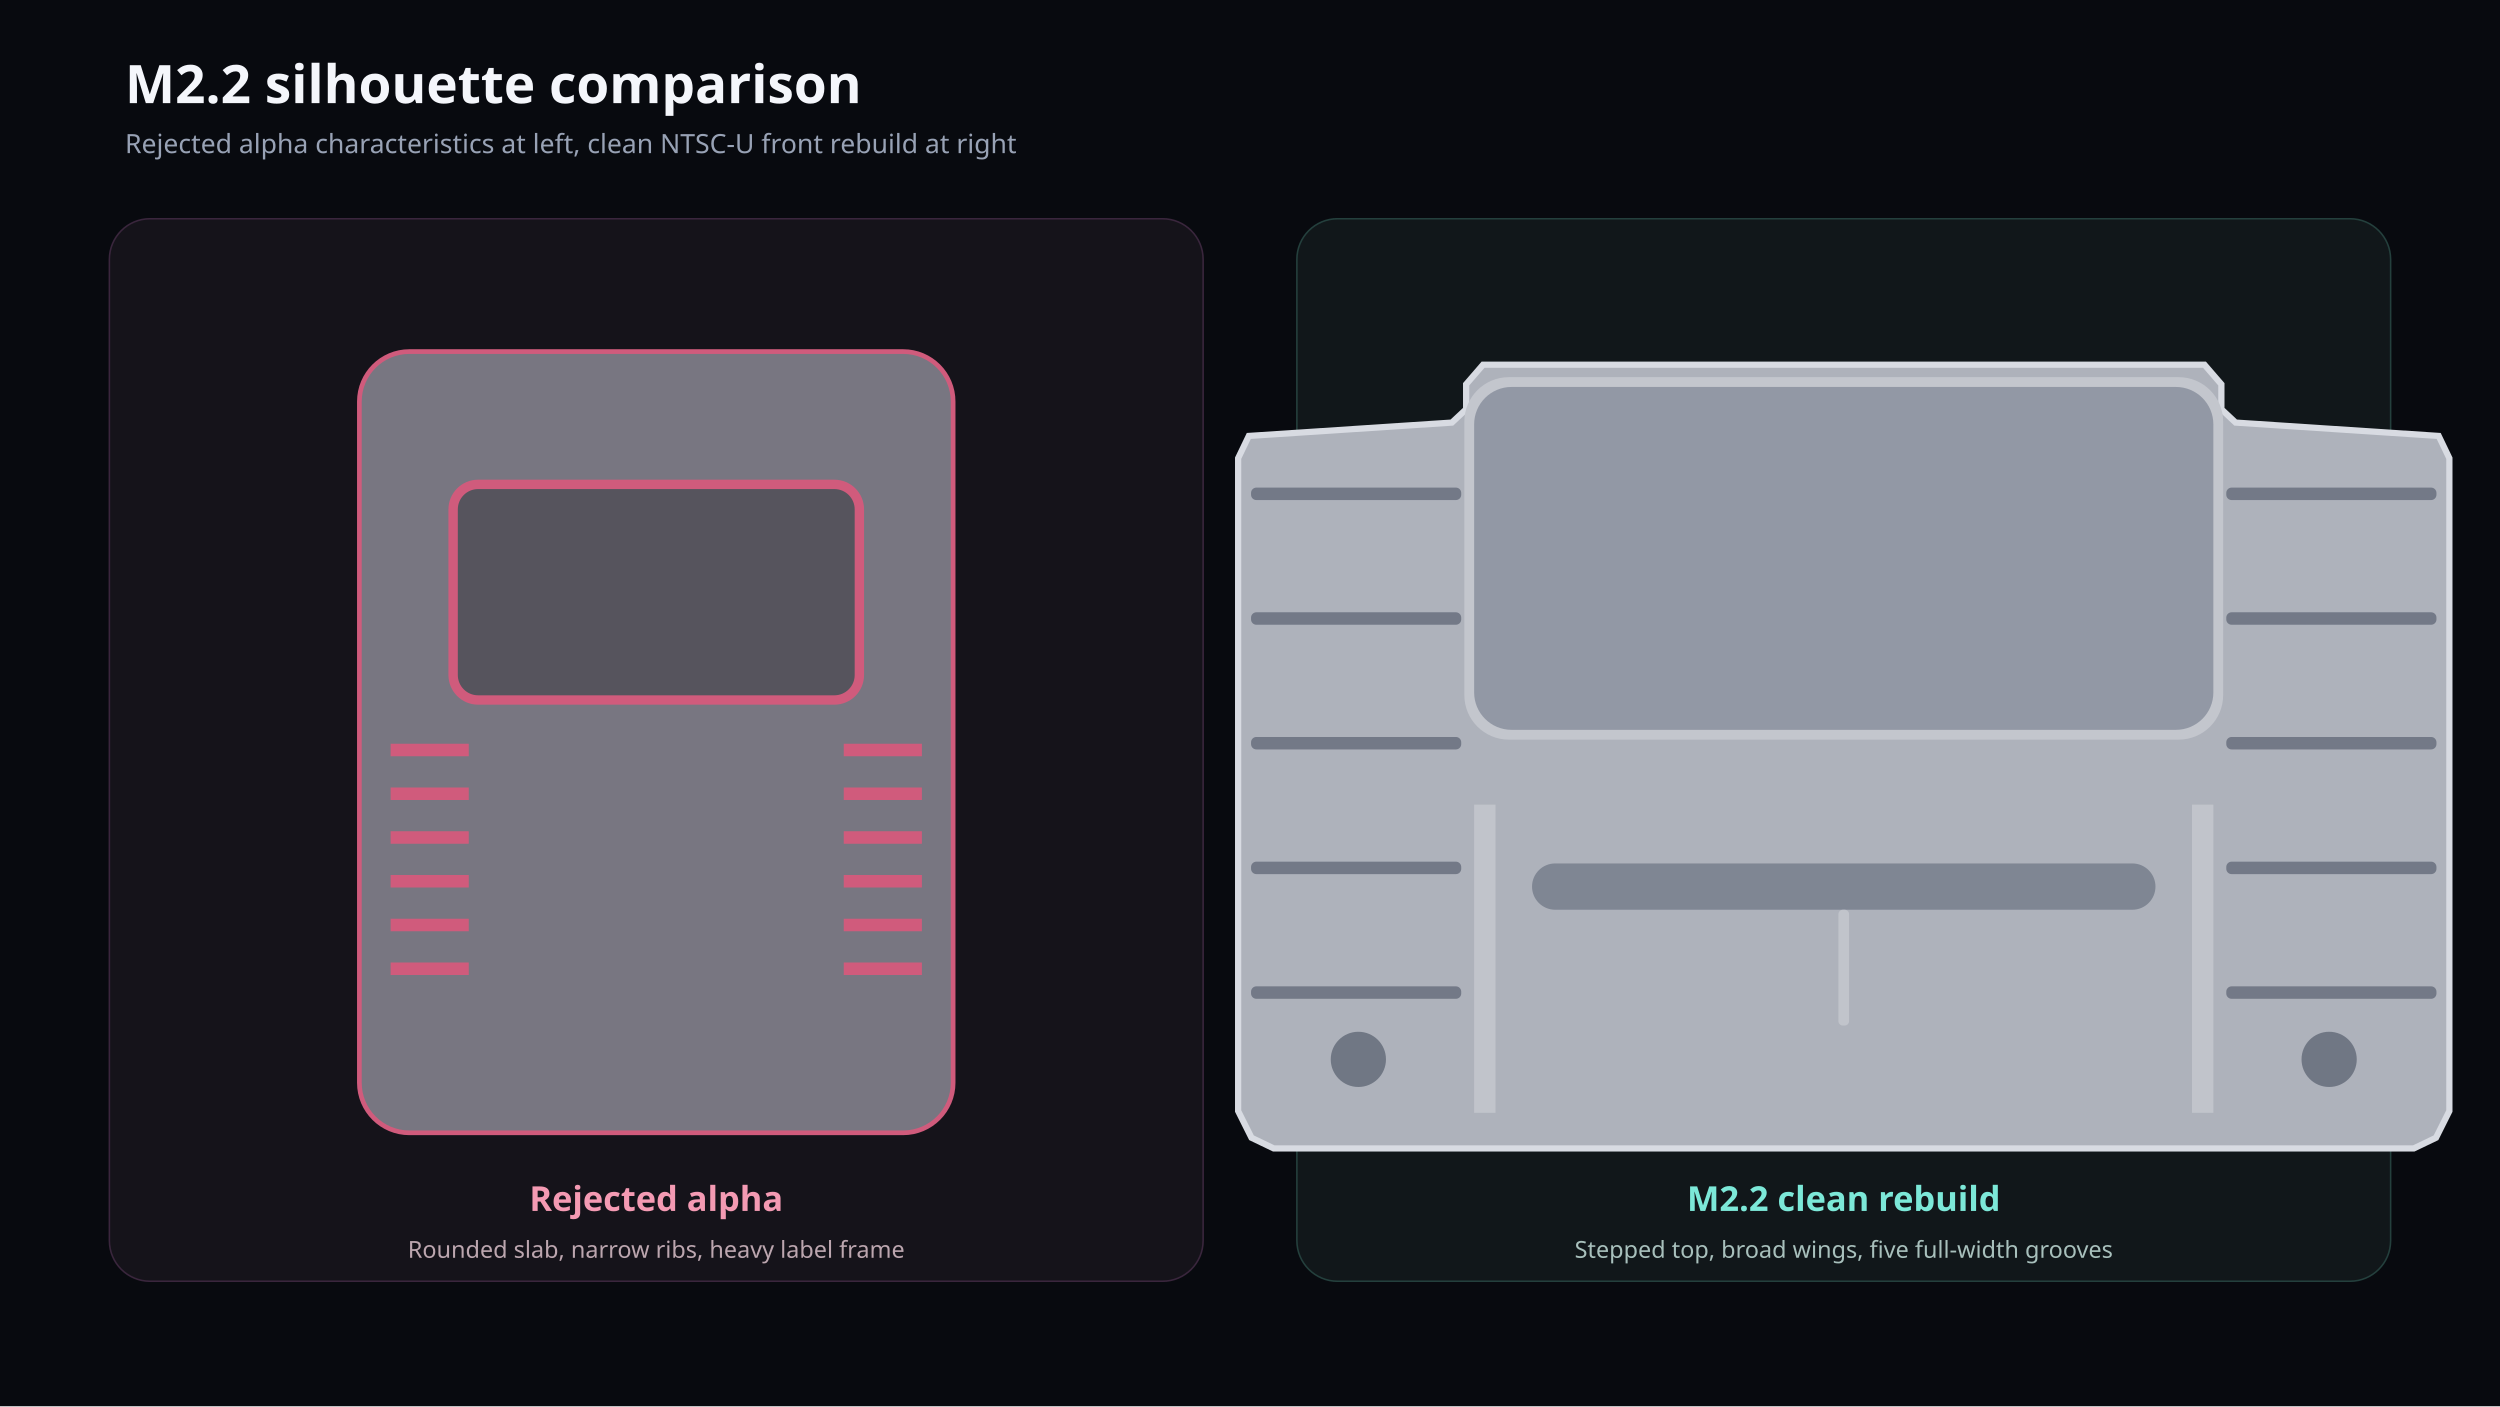
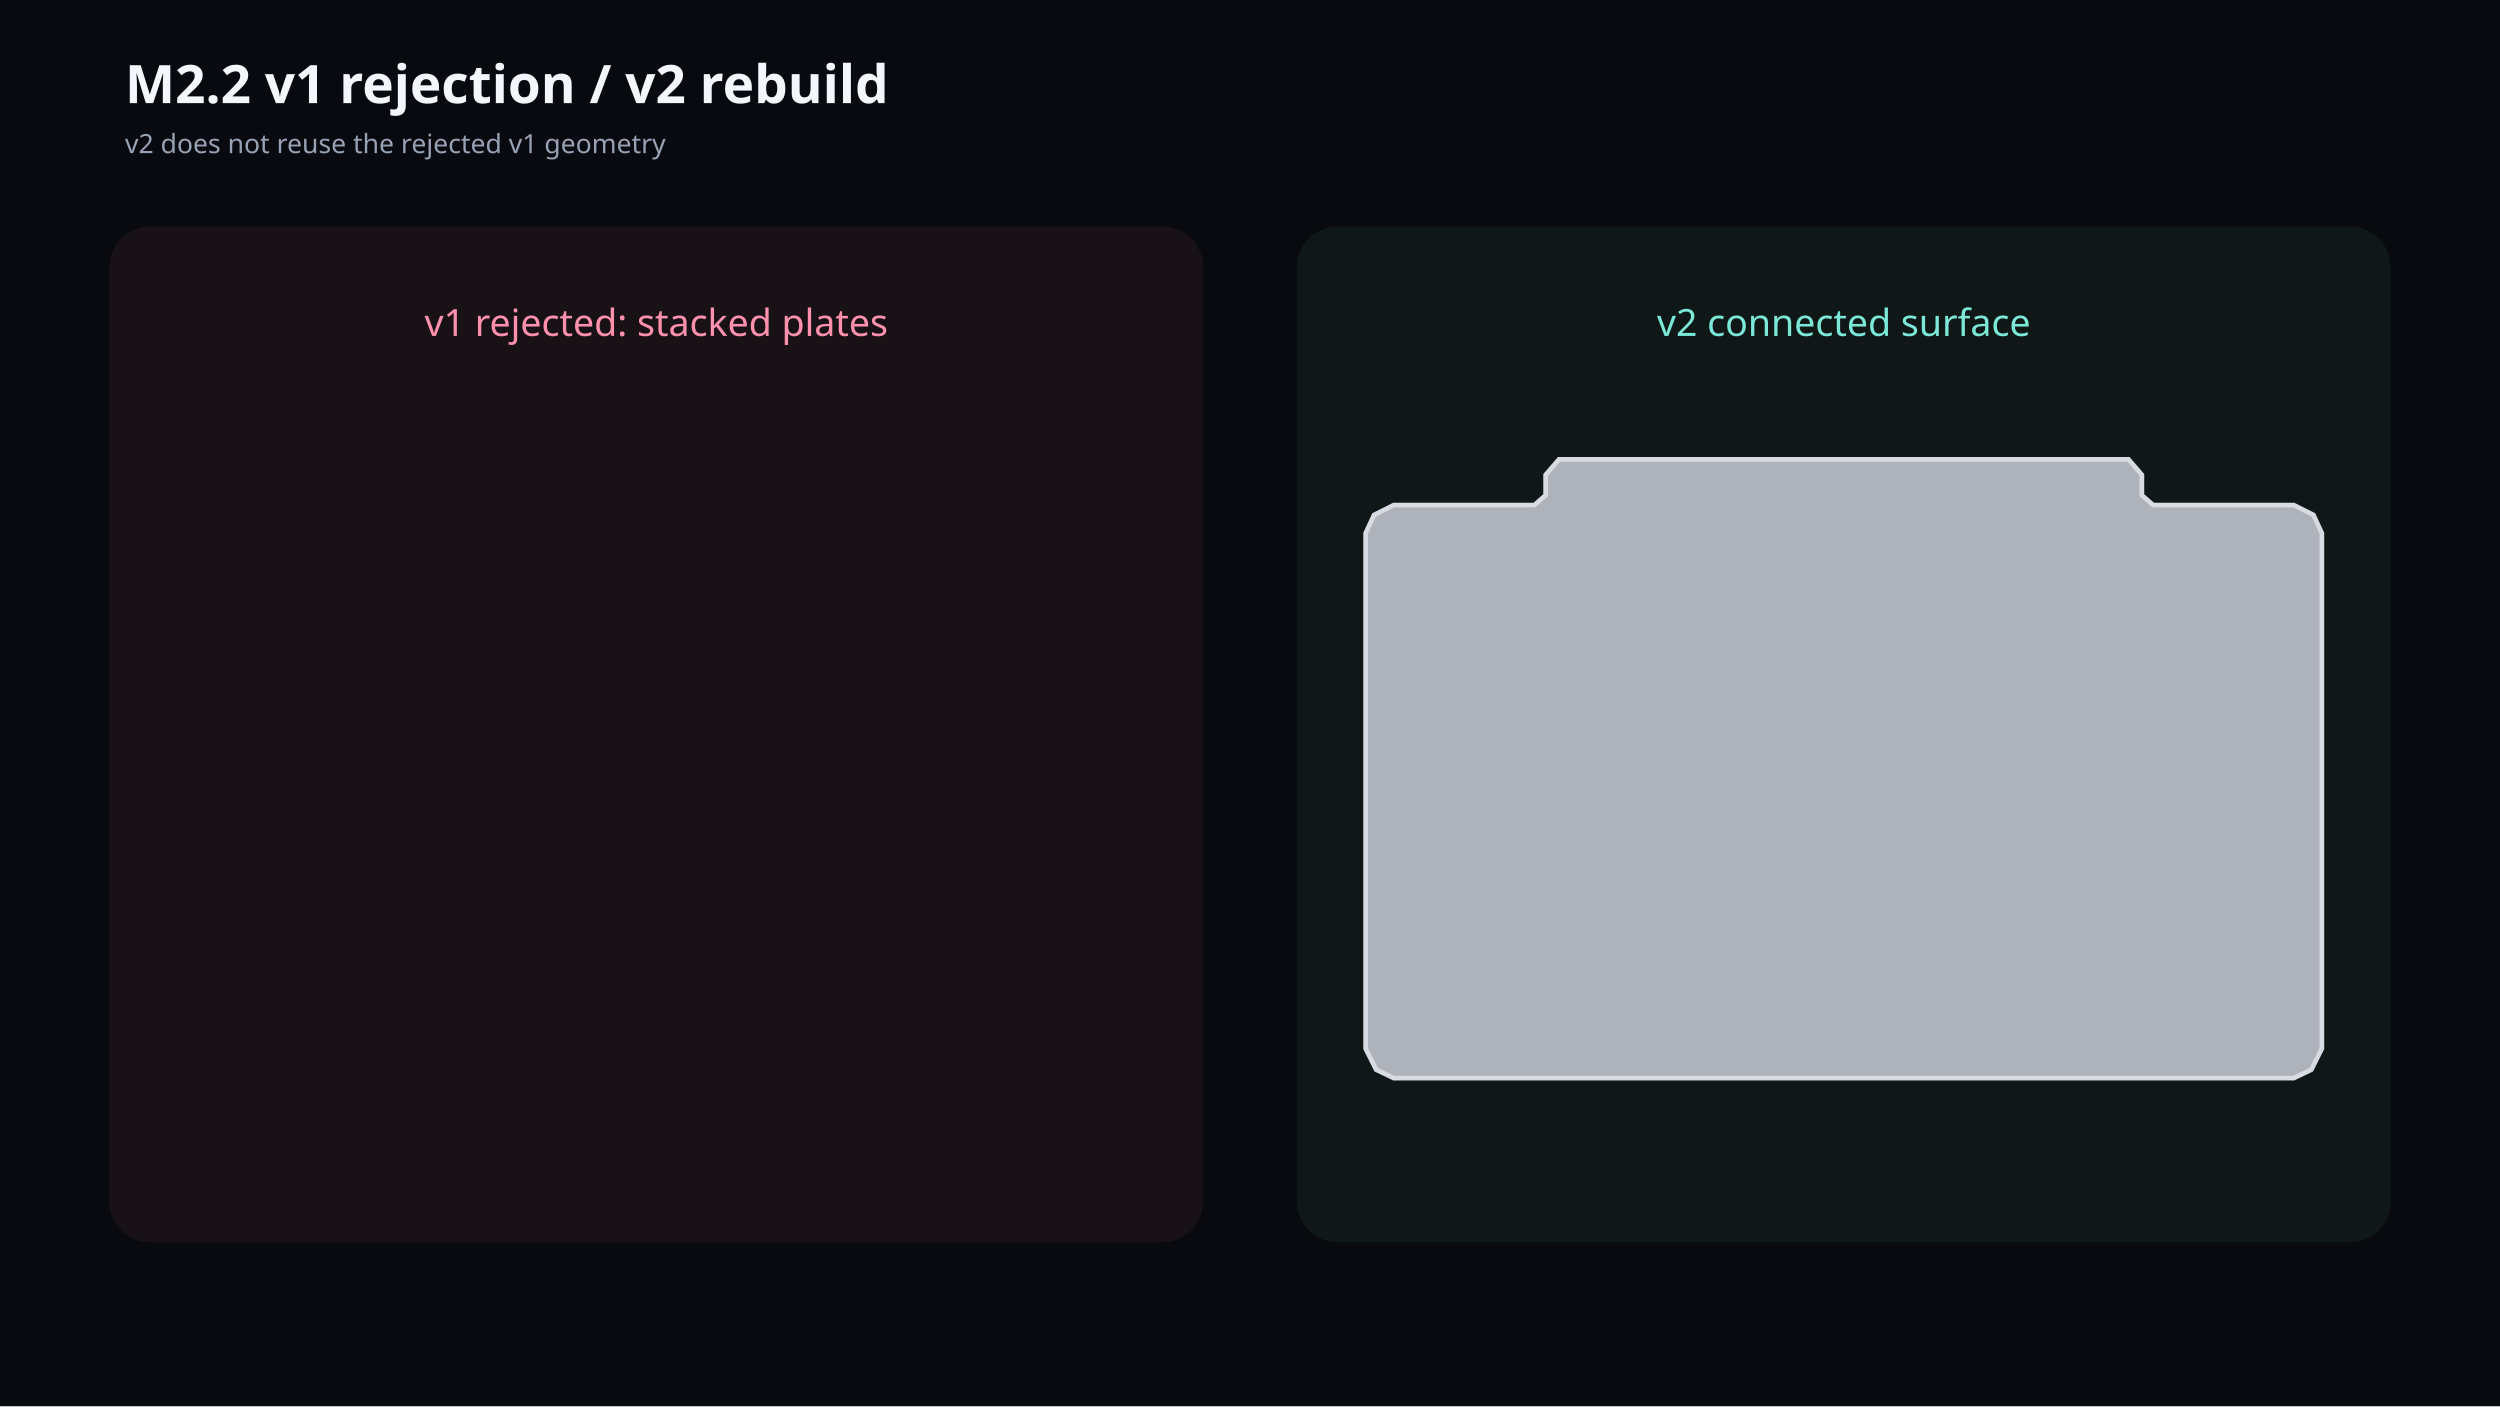
<svg xmlns="http://www.w3.org/2000/svg" width="1600" height="900" viewBox="0 0 1600 900">
  <rect width="100%" height="100%" fill="#080a0f" />
-   <text x="80" y="66" fill="#f4f6fb" font-family="system-ui" font-size="34" font-weight="700">M2.2 silhouette comparison</text>
-   <text x="80" y="98" fill="#98a2b5" font-family="system-ui" font-size="17">Rejected alpha characteristics at left, clean NTSC-U front rebuild at right</text>
-   <rect x="70" y="140" width="700" height="680" rx="26" fill="#15131a" stroke="#3a263d" />
-   <rect x="230" y="225" width="380" height="500" rx="32" fill="#787681" stroke="#d05b7c" stroke-width="3" />
-   <rect x="290" y="310" width="260" height="138" rx="16" fill="#56545d" stroke="#d05b7c" stroke-width="6" />
-   <g stroke="#d05b7c" stroke-width="8">
-     <line x1="250" y1="480" x2="300" y2="480" />
-     <line x1="540" y1="480" x2="590" y2="480" />
-     <line x1="250" y1="508" x2="300" y2="508" />
-     <line x1="540" y1="508" x2="590" y2="508" />
-     <line x1="250" y1="536" x2="300" y2="536" />
-     <line x1="540" y1="536" x2="590" y2="536" />
-     <line x1="250" y1="564" x2="300" y2="564" />
-     <line x1="540" y1="564" x2="590" y2="564" />
-     <line x1="250" y1="592" x2="300" y2="592" />
-     <line x1="540" y1="592" x2="590" y2="592" />
-     <line x1="250" y1="620" x2="300" y2="620" />
-     <line x1="540" y1="620" x2="590" y2="620" />
-   </g>
-   <text x="420" y="775" text-anchor="middle" fill="#f49ab3" font-family="system-ui" font-size="22" font-weight="650">Rejected alpha</text>
-   <text x="420" y="805" text-anchor="middle" fill="#bca6af" font-family="system-ui" font-size="15">Rounded slab, narrow ribs, heavy label frame</text>
-   <rect x="830" y="140" width="700" height="680" rx="26" fill="#11171a" stroke="#24403d" />
-   <g id="clean-rebuild-comparison" transform="translate(1180 735) scale(5.7 -5.7)">
-     <path d="M -64 0 L 64 0 L 66.5 1.2 L 68 4.2 L 68 77.5 L 66.8 80 L 44 81.5 L 42.4 83 L 42.4 85.8 L 40.5 88 L -40.5 88 L -42.4 85.8 L -42.4 83 L -44 81.5 L -66.8 80 L -68 77.5 L -68 4.2 L -66.5 1.2 Z" fill="#aeb2bb" stroke="#d8dbe2" stroke-width=".7" />
-     <rect x="-42.6" y="45.9" width="85.2" height="40.7" rx="5" fill="#c3c6cd" />
-     <rect x="-41.5" y="47" width="83" height="38.5" rx="4.2" fill="#9298a5" />
-     <path d="M -41.5 41 H 41.5 V 38.6 H 39.1 V 4 H 41.5 V 41 Z M -41.5 38.6 H -39.1 V 4 H -41.5 Z" fill="#c1c4cb" />
-     <rect x="-35" y="26.8" width="70" height="5.2" rx="2.6" fill="#7f8693" />
-     <rect x="-.6" y="13.8" width="1.2" height="13" rx=".5" fill="#c1c4cb" />
-     <rect x="-66.55" y="16.80" width="23.6" height="1.4" rx=".6" fill="#737987" />
-     <rect x="42.95" y="16.80" width="23.6" height="1.4" rx=".6" fill="#737987" />
-     <rect x="-66.55" y="30.80" width="23.6" height="1.4" rx=".6" fill="#737987" />
-     <rect x="42.95" y="30.80" width="23.6" height="1.4" rx=".6" fill="#737987" />
-     <rect x="-66.55" y="44.80" width="23.6" height="1.4" rx=".6" fill="#737987" />
-     <rect x="42.95" y="44.80" width="23.6" height="1.4" rx=".6" fill="#737987" />
-     <rect x="-66.55" y="58.80" width="23.6" height="1.4" rx=".6" fill="#737987" />
-     <rect x="42.95" y="58.80" width="23.6" height="1.4" rx=".6" fill="#737987" />
-     <rect x="-66.55" y="72.80" width="23.6" height="1.4" rx=".6" fill="#737987" />
-     <rect x="42.95" y="72.80" width="23.6" height="1.4" rx=".6" fill="#737987" />
-     <circle cx="-54.5" cy="10" r="3.1" fill="#707784" />
-     <circle cx="54.5" cy="10" r="3.1" fill="#707784" />
-   </g>
-   <text x="1180" y="775" text-anchor="middle" fill="#7ce8d8" font-family="system-ui" font-size="22" font-weight="650">M2.2 clean rebuild</text>
-   <text x="1180" y="805" text-anchor="middle" fill="#a8c0bc" font-family="system-ui" font-size="15">Stepped top, broad wings, five full-width grooves</text>
+   <text x="80" y="66" fill="#f4f6fb" font-family="system-ui" font-size="34" font-weight="700">M2.2 v1 rejection / v2 rebuild</text>
+   <text x="80" y="98" fill="#98a2b5" font-family="system-ui" font-size="17">v2 does not reuse the rejected v1 geometry</text>
+   <rect x="70" y="145" width="700" height="650" rx="26" fill="#181217" />
+   <text x="420" y="215" text-anchor="middle" fill="#ff91ae" font-family="system-ui" font-size="24">v1 rejected: stacked plates</text>
+   <rect x="830" y="145" width="700" height="650" rx="26" fill="#101817" />
+   <text x="1180" y="215" text-anchor="middle" fill="#7ce8d8" font-family="system-ui" font-size="24">v2 connected surface</text>
+   <path d="M 892.00 690.00 L 1468.00 690.00 L 1479.25 684.60 L 1486.00 671.10 L 1486.00 341.25 L 1480.60 329.55 L 1468.00 323.25 L 1378.00 323.25 L 1370.80 316.95 L 1370.80 303.90 L 1362.25 294.00 L 997.75 294.00 L 989.20 303.90 L 989.20 316.95 L 982.00 323.25 L 892.00 323.25 L 879.40 329.55 L 874.00 341.25 L 874.00 671.10 L 880.75 684.60 Z" fill="#aeb2bb" stroke="#d8dbe2" stroke-width="3" />
</svg>
